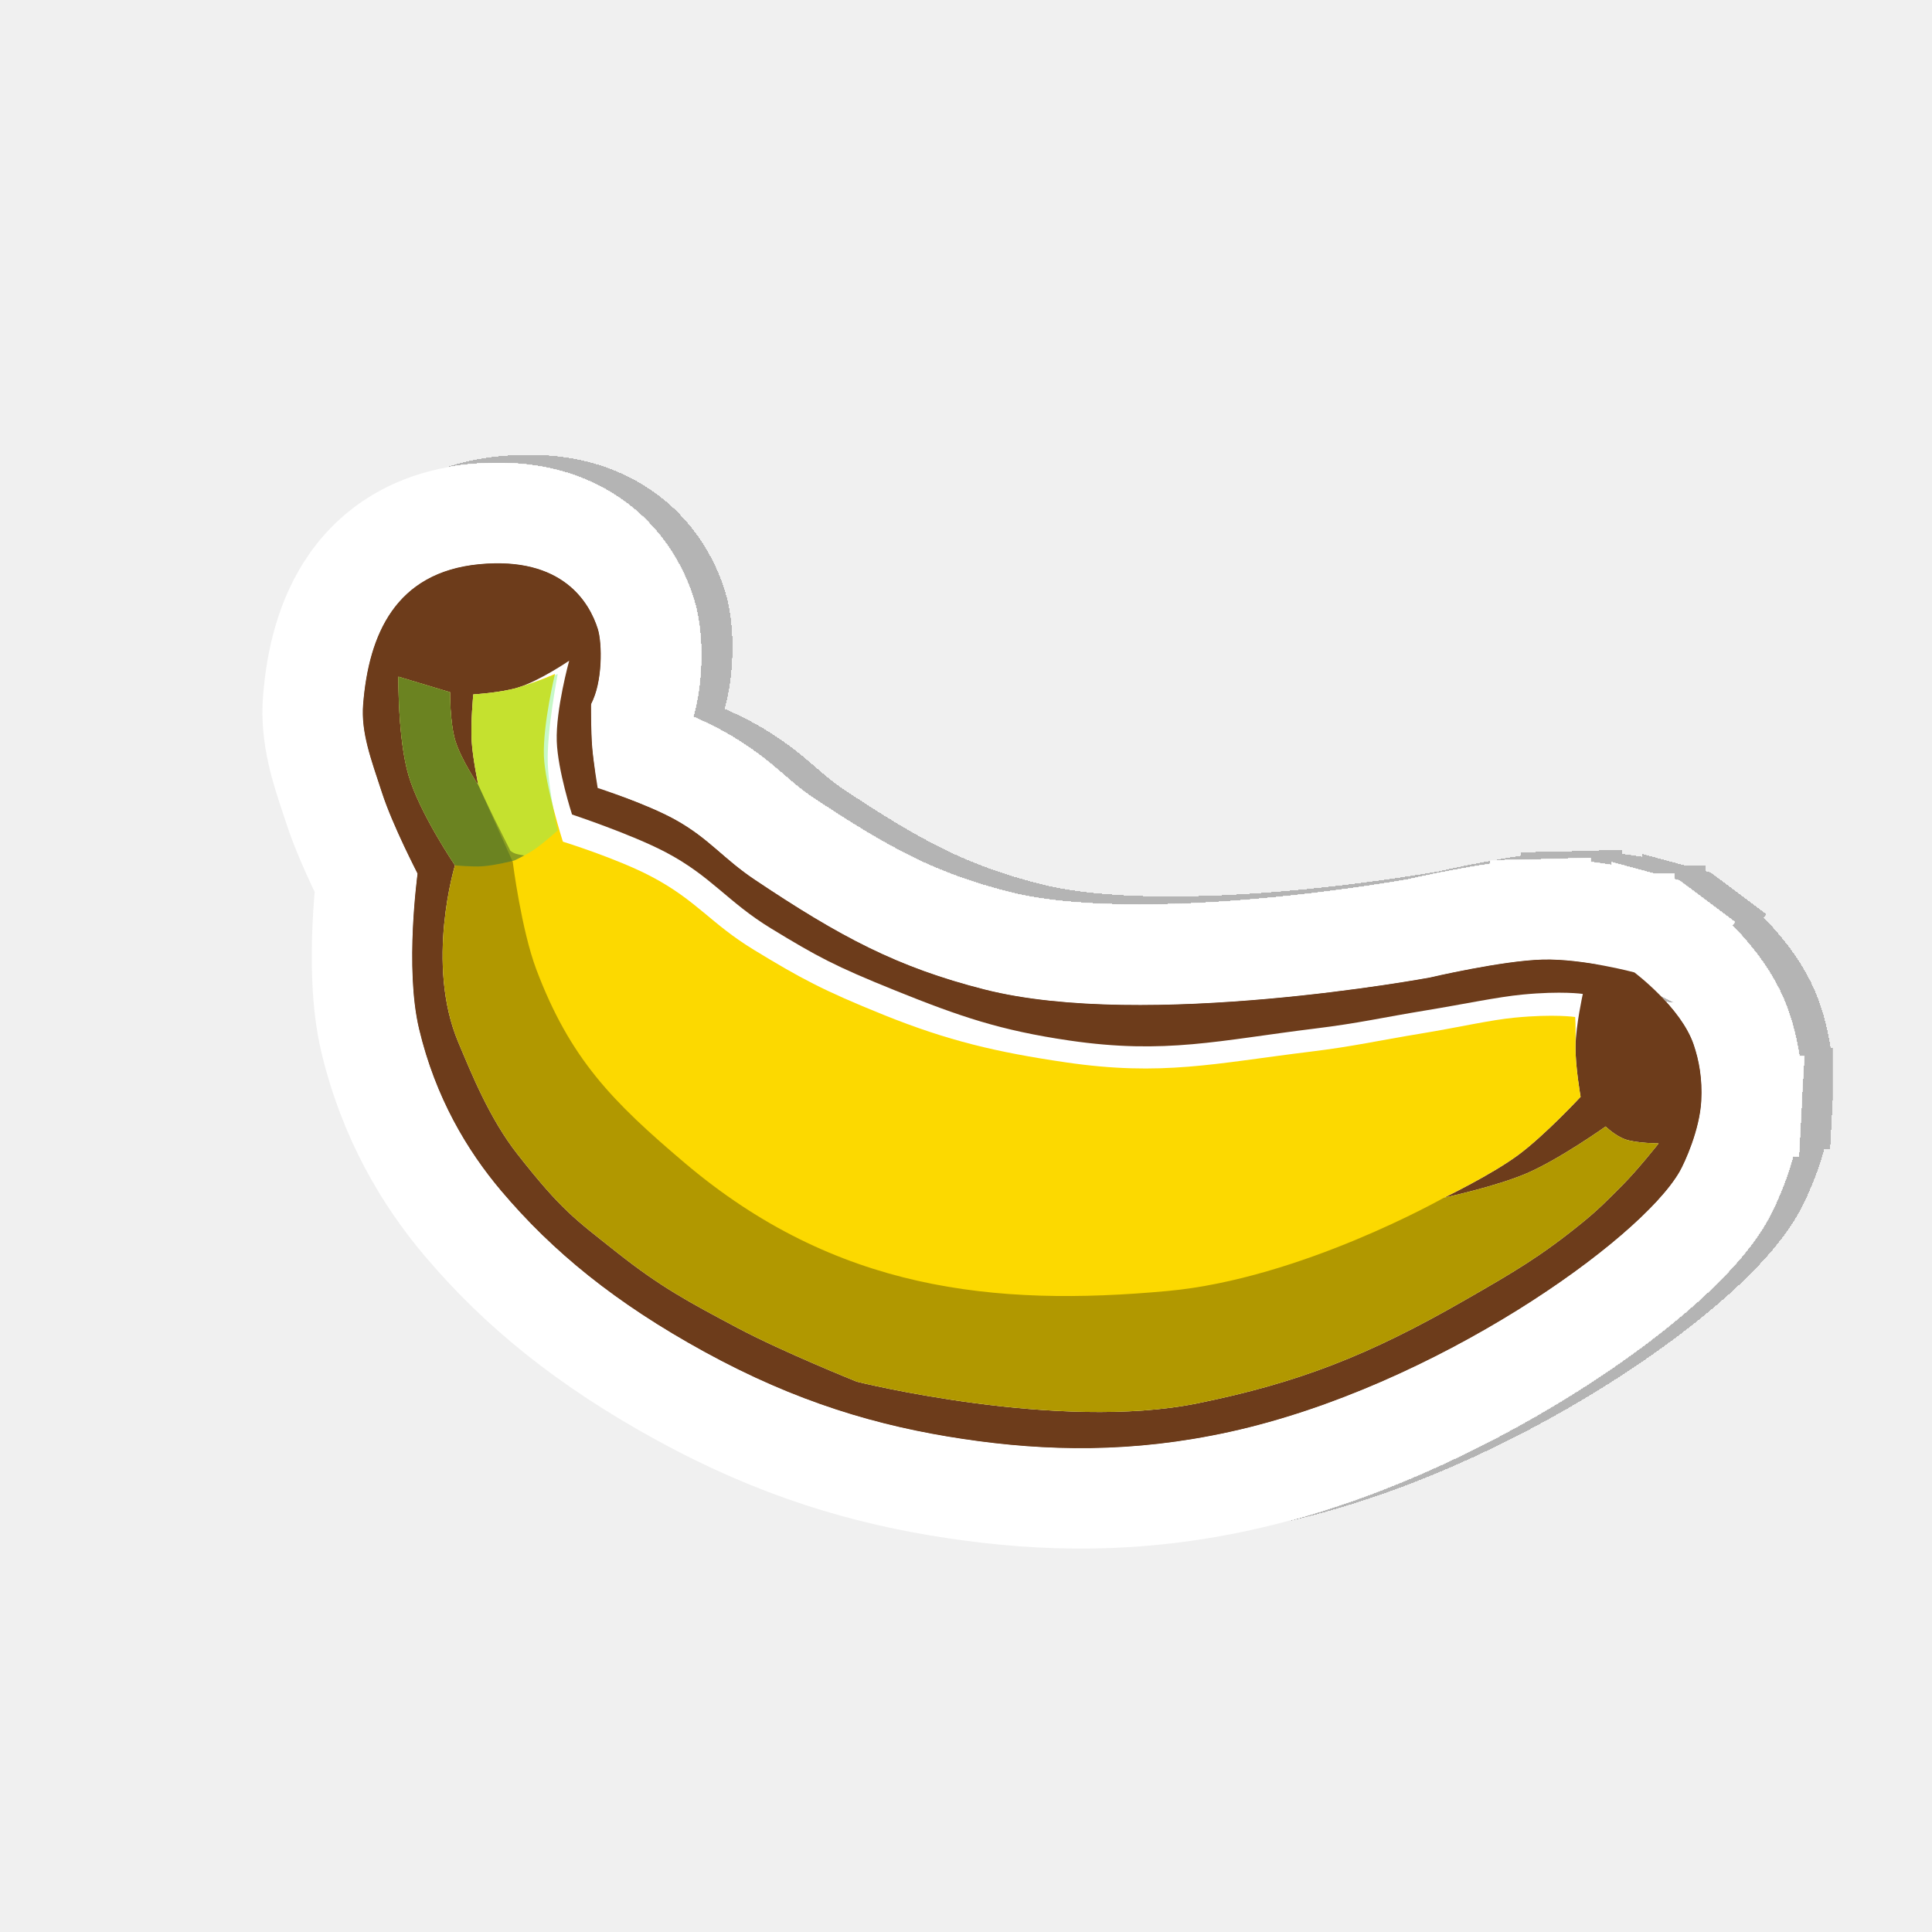
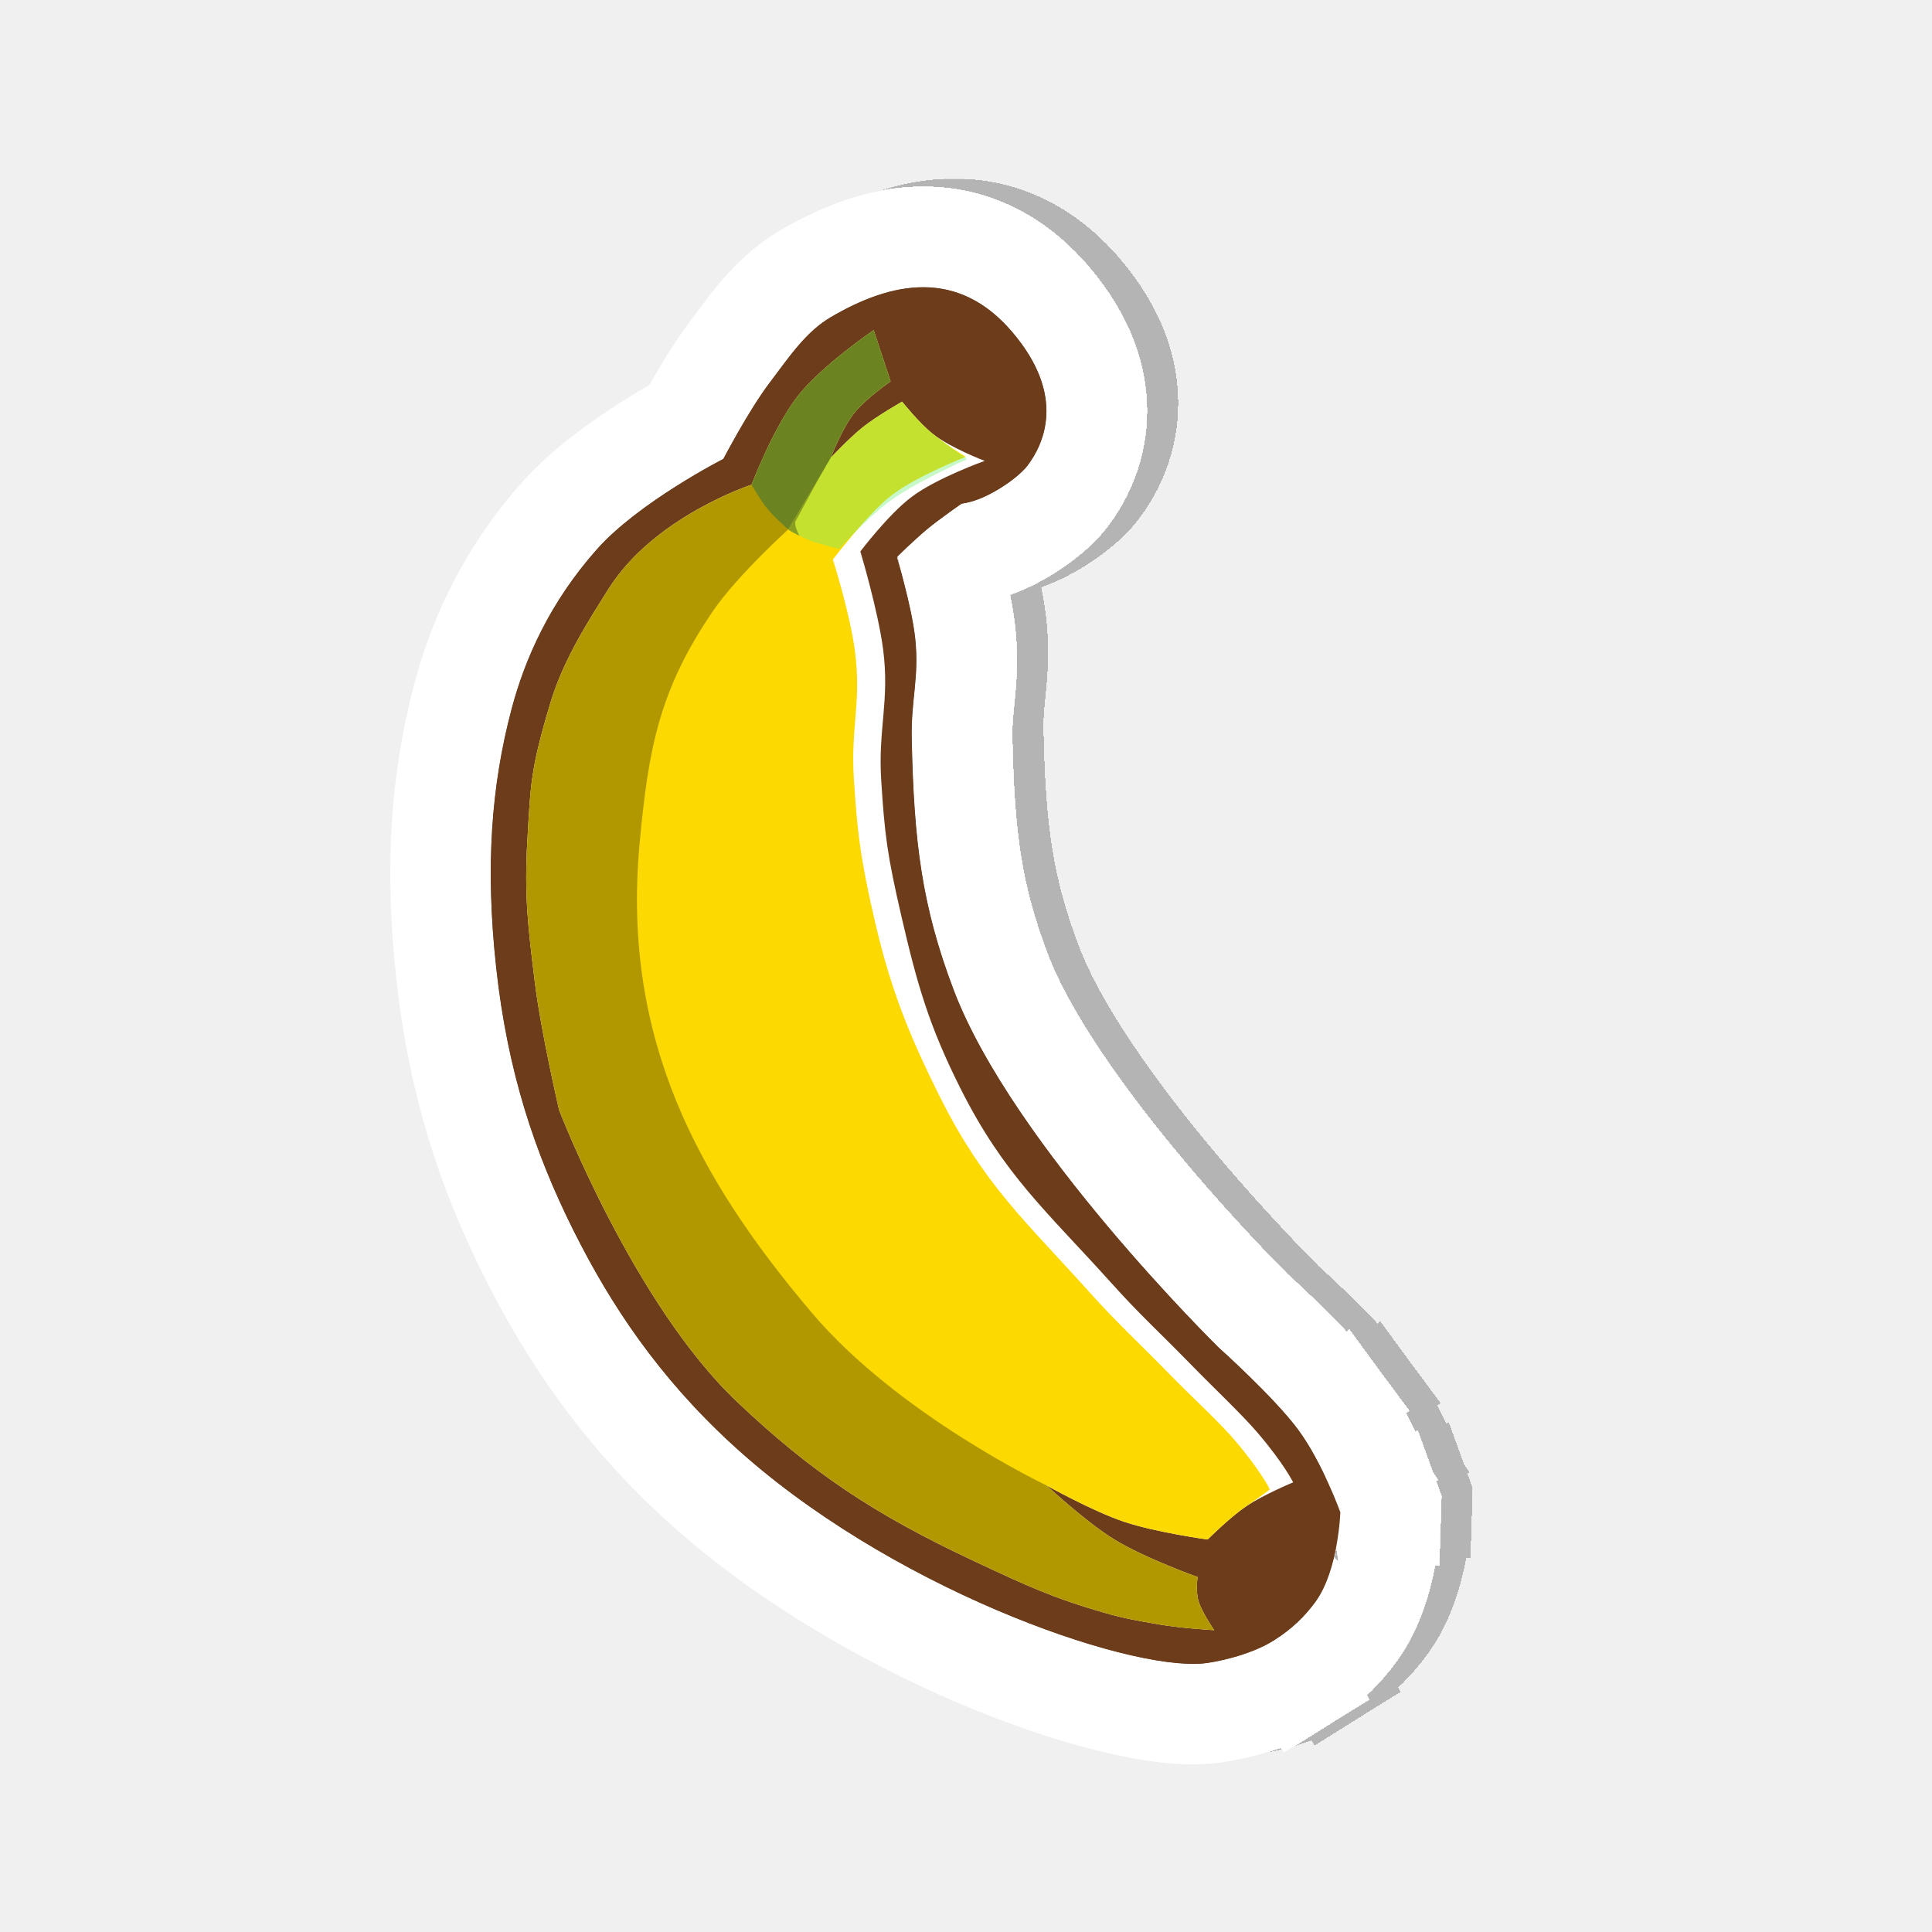
<svg xmlns="http://www.w3.org/2000/svg" width="256" height="256" viewBox="0 0 256 256" fill="none">
-   <g clip-path="url(#clip0_790_546)">
-     <g filter="url(#filter0_d_790_546)">
-       <path d="M224.411 138.398C222.727 133.457 216.561 128.848 216.561 128.848C216.561 128.848 209.78 127.02 204.435 127.152C199.063 127.284 189.439 129.538 189.439 129.538C189.439 129.538 151.785 136.536 130.459 131.116C118.908 128.18 111.359 124.162 100.049 116.596C95.728 113.705 93.967 111.1 89.416 108.586C85.642 106.501 79.196 104.41 79.196 104.41C79.196 104.41 78.647 101.192 78.472 99.11C78.281 96.843 78.311 93.285 78.311 93.285C79.866 90.43 79.809 85.211 79.205 83.314C78.112 79.881 74.594 73.696 63.499 74.763C52.405 75.831 48.859 84.077 48.12 93.322C47.817 97.12 49.176 100.595 50.62 105.049C52.031 109.397 55.339 115.762 55.339 115.762C55.339 115.762 53.607 128.225 55.53 136.319C57.704 145.468 61.928 152.482 66.42 157.796C73.231 165.854 81.57 172.658 93.319 179.104C105.525 185.802 116.38 188.989 127.652 190.67C138.655 192.31 150.063 192.558 162.967 189.721C190.091 183.757 217.322 164.339 222.55 155.246C223.24 154.046 225.218 149.706 225.423 145.889C225.581 142.941 225.132 140.51 224.411 138.398Z" fill="#6D3C1B" />
-       <path d="M216.561 128.848L220.546 123.517L219.525 122.754L218.293 122.422L216.561 128.848ZM216.561 128.848C218.293 122.422 218.293 122.422 218.292 122.421L218.29 122.421L218.287 122.42L218.278 122.418L218.252 122.411L218.171 122.389C218.104 122.372 218.012 122.348 217.897 122.319C217.667 122.26 217.344 122.18 216.943 122.086C216.145 121.898 215.026 121.651 213.722 121.407C211.202 120.938 207.636 120.415 204.271 120.498L204.435 127.152L204.271 120.498C200.996 120.579 196.78 121.271 193.69 121.854C192.079 122.157 190.648 122.456 189.619 122.678C189.103 122.79 188.686 122.883 188.394 122.949C188.269 122.977 188.167 123 188.09 123.018C188.029 123.029 187.947 123.044 187.846 123.062C187.583 123.109 187.187 123.178 186.672 123.265C185.64 123.439 184.131 123.684 182.248 123.962C178.479 124.52 173.238 125.208 167.358 125.729C155.346 126.795 141.582 127.075 132.098 124.665C121.557 121.986 114.719 118.402 103.75 111.063C102.228 110.046 101.142 109.111 99.791 107.946C99.584 107.768 99.371 107.584 99.148 107.394C97.476 105.962 95.497 104.341 92.635 102.76C90.304 101.472 87.372 100.29 85.234 99.486C85.222 99.482 85.211 99.477 85.199 99.473C85.16 99.14 85.127 98.827 85.104 98.552C85.029 97.662 84.991 96.399 84.975 95.255C84.972 95.054 84.97 94.862 84.969 94.682C85.81 92.447 86.115 90.1 86.213 88.306C86.338 86.048 86.201 83.349 85.548 81.295C84.746 78.778 82.986 75.007 79.152 72.068C75.189 69.03 69.781 67.472 62.862 68.138C55.533 68.843 50.055 72.086 46.489 77.137C43.137 81.884 41.898 87.627 41.485 92.792C41.102 97.594 42.611 102.088 43.815 105.674C43.981 106.168 44.141 106.645 44.289 107.103C45.13 109.695 46.46 112.686 47.485 114.867C47.855 115.654 48.201 116.37 48.496 116.97C48.49 117.032 48.483 117.095 48.477 117.159C48.335 118.546 48.168 120.482 48.065 122.695C47.866 126.959 47.869 132.867 49.054 137.858C51.51 148.195 56.295 156.129 61.336 162.093C68.743 170.856 77.751 178.154 90.117 184.94C103.085 192.055 114.705 195.469 126.67 197.253C138.295 198.986 150.54 199.268 164.396 196.221C178.89 193.035 193.182 186.325 204.48 179.312C210.152 175.791 215.178 172.126 219.189 168.677C223.064 165.344 226.44 161.833 228.32 158.564C228.902 157.552 229.728 155.788 230.442 153.771C231.152 151.766 231.918 149.051 232.069 146.247L225.423 145.889L232.069 146.247C232.277 142.372 231.68 139.091 230.711 136.249C229.366 132.306 226.514 129.037 224.584 127.088C223.536 126.029 222.558 125.162 221.839 124.556C221.478 124.251 221.175 124.006 220.953 123.831C220.842 123.744 220.751 123.673 220.682 123.62C220.648 123.594 220.619 123.572 220.596 123.555L220.566 123.533L220.555 123.524L220.55 123.52L220.548 123.519C220.547 123.518 220.546 123.517 216.561 128.848Z" stroke="white" stroke-width="13.312" />
+   <g clip-path="url(#clip0_802_40560)">
+     <g filter="url(#filter0_d_802_40560)">
+       <path d="M174.283 212.282C177.364 208.069 177.602 200.374 177.602 200.374C177.602 200.374 175.211 193.771 172.037 189.468C168.847 185.144 161.481 178.553 161.481 178.553C161.481 178.553 134.151 151.723 126.359 131.144C122.138 119.999 121.1 111.51 120.81 97.905C120.7 92.708 121.824 89.771 121.273 84.602C120.816 80.314 118.832 73.834 118.832 73.834C118.832 73.834 121.153 71.539 122.757 70.201C124.506 68.744 127.437 66.729 127.437 66.729C130.668 66.364 134.91 63.324 136.118 61.742C138.304 58.877 141.352 52.448 134.114 43.972C126.876 35.496 118.087 37.321 110.09 42.019C106.805 43.948 104.738 47.055 101.918 50.793C99.165 54.443 95.849 60.803 95.849 60.803C95.849 60.803 84.647 66.533 79.119 72.751C72.871 79.779 69.549 87.263 67.772 93.99C65.078 104.191 64.288 114.924 65.746 128.246C67.261 142.086 70.876 152.806 75.965 163.004C80.933 172.958 87.273 182.445 96.998 191.388C117.442 210.186 148.967 221.354 159.414 220.421C160.792 220.298 165.482 219.429 168.726 217.408C171.232 215.847 172.966 214.084 174.283 212.282Z" fill="#6D3C1B" />
+       <path d="M177.602 200.374L184.255 200.581L184.295 199.306L183.86 198.108L177.602 200.374ZM177.602 200.374C183.86 198.108 183.86 198.107 183.86 198.106L183.859 198.105L183.858 198.101L183.855 198.092L183.846 198.067L183.817 197.988C183.793 197.924 183.76 197.835 183.717 197.724C183.633 197.502 183.514 197.191 183.361 196.809C183.057 196.047 182.618 194.989 182.069 193.781C181.009 191.448 179.392 188.226 177.393 185.517L172.037 189.468L177.393 185.517C175.449 182.881 172.463 179.825 170.214 177.627C169.041 176.482 167.976 175.481 167.203 174.766C166.816 174.408 166.501 174.119 166.279 173.918C166.184 173.832 166.107 173.761 166.048 173.708C166.004 173.665 165.945 173.606 165.872 173.534C165.683 173.345 165.399 173.06 165.032 172.688C164.298 171.943 163.232 170.847 161.924 169.465C159.305 166.697 155.736 162.798 151.935 158.281C144.172 149.052 136.049 137.938 132.584 128.787C128.732 118.615 127.745 110.958 127.465 97.764C127.426 95.934 127.569 94.508 127.748 92.733C127.775 92.461 127.803 92.181 127.831 91.89C128.046 89.699 128.238 87.148 127.892 83.896C127.609 81.248 126.896 78.168 126.328 75.956C126.325 75.944 126.322 75.932 126.319 75.92C126.57 75.697 126.807 75.491 127.019 75.314C127.705 74.742 128.718 73.987 129.646 73.317C129.809 73.2 129.965 73.088 130.112 72.984C132.425 72.39 134.522 71.294 136.048 70.346C137.969 69.153 140.102 67.492 141.409 65.779C143.012 63.679 145.091 60.074 145.3 55.248C145.515 50.259 143.69 44.936 139.175 39.649C134.394 34.05 128.596 31.423 122.413 31.399C116.601 31.377 111.186 33.656 106.719 36.28C102.565 38.719 99.75 42.533 97.502 45.577C97.193 45.996 96.894 46.401 96.604 46.785C94.963 48.961 93.276 51.765 92.077 53.856C91.644 54.61 91.257 55.305 90.935 55.891C90.88 55.921 90.825 55.952 90.768 55.983C89.551 56.663 87.869 57.636 85.997 58.821C82.39 61.104 77.552 64.495 74.144 68.329C67.085 76.269 63.331 84.74 61.337 92.29C58.407 103.384 57.595 114.948 59.13 128.971C60.739 143.674 64.608 155.151 70.009 165.976C75.258 176.492 82.05 186.684 92.493 196.287C103.417 206.332 117.11 214.191 129.336 219.423C135.473 222.049 141.359 224.065 146.484 225.372C151.437 226.634 156.249 227.387 160.006 227.051C161.168 226.947 163.087 226.612 165.149 226.041C167.199 225.472 169.862 224.542 172.246 223.057L168.726 217.408L172.246 223.057C175.539 221.005 177.884 218.634 179.656 216.211C182.115 212.847 183.157 208.636 183.647 205.937C183.913 204.471 184.062 203.173 184.146 202.236C184.189 201.765 184.215 201.377 184.231 201.094C184.239 200.953 184.245 200.838 184.249 200.752C184.25 200.708 184.252 200.672 184.253 200.644L184.254 200.606L184.255 200.592L184.255 200.586L184.255 200.583C184.255 200.582 184.255 200.581 177.602 200.374Z" stroke="white" stroke-width="13.312" />
    </g>
-     <path d="M224.411 138.398C222.727 133.457 216.561 128.848 216.561 128.848C216.561 128.848 209.78 127.02 204.435 127.152C199.063 127.284 189.439 129.538 189.439 129.538C189.439 129.538 151.785 136.536 130.459 131.116C118.908 128.18 111.359 124.162 100.049 116.596C95.728 113.705 93.967 111.1 89.416 108.586C85.642 106.501 79.196 104.41 79.196 104.41C79.196 104.41 78.647 101.192 78.472 99.11C78.281 96.843 78.311 93.285 78.311 93.285C79.866 90.43 79.809 85.211 79.205 83.314C78.112 79.881 74.594 73.696 63.499 74.763C52.405 75.831 48.859 84.077 48.12 93.322C47.817 97.12 49.176 100.595 50.62 105.049C52.031 109.397 55.339 115.762 55.339 115.762C55.339 115.762 53.607 128.225 55.53 136.319C57.704 145.468 61.928 152.482 66.42 157.796C73.231 165.854 81.57 172.658 93.319 179.104C105.525 185.802 116.38 188.989 127.652 190.67C138.655 192.31 150.063 192.558 162.967 189.721C190.091 183.757 217.322 164.339 222.55 155.246C223.24 154.046 225.218 149.706 225.423 145.889C225.581 142.941 225.132 140.51 224.411 138.398Z" fill="#6D3C1B" />
-     <path d="M52.795 89.666L59.634 91.724C59.634 91.724 59.605 95.707 60.32 98.113C61.062 100.611 63.386 104.04 63.386 104.04C63.386 104.04 62.638 100.496 62.5 98.189C62.355 95.78 62.715 92.013 62.715 92.013C62.715 92.013 66.354 91.795 68.566 91.126C71.457 90.252 75.42 87.546 75.42 87.546C75.42 87.546 73.631 94.004 73.774 98.219C73.906 102.09 75.799 107.929 75.799 107.929C75.799 107.929 83.641 110.53 88.174 112.907C94.242 116.089 96.421 119.524 102.188 123.036C108.319 126.769 110.623 128.019 118.633 131.248C127.191 134.699 132.551 136.534 141.681 137.873C154.436 139.743 161.58 137.839 174.29 136.284C180.038 135.58 183.209 134.822 188.923 133.885C193.923 133.065 198.423 132.103 201.727 131.786C206.973 131.281 209.732 131.701 209.732 131.701C209.732 131.701 208.816 135.867 208.765 138.579C208.715 141.228 209.438 145.331 209.438 145.331C209.438 145.331 204.719 150.419 201.167 153.044C197.603 155.678 191.33 158.703 191.33 158.703C191.33 158.703 198.236 157.233 202.356 155.45C206.692 153.574 212.756 149.266 212.756 149.266C212.756 149.266 214.011 150.516 215.424 150.996C216.849 151.481 219.771 151.512 219.771 151.512C219.771 151.512 217.027 154.981 215.033 156.984C212.978 159.048 211.843 160.232 209.581 162.068C204.081 166.532 200.509 168.587 194.461 172.068L194.13 172.258C181.287 179.651 171.975 183.23 158.734 185.935C140.236 189.715 113.549 183.084 113.549 183.084C113.549 183.084 103.754 179.151 97.793 175.987C91.276 172.528 87.558 170.551 81.775 165.971C76.104 161.48 74.397 160.347 68.589 152.961C64.844 148.199 62.473 142.237 60.741 138.138C56.317 127.668 60.288 114.661 60.288 114.661C60.288 114.661 55.641 107.803 54.154 102.808C52.682 97.863 52.795 89.666 52.795 89.666Z" fill="white" />
-     <path d="M52.795 89.666L59.634 91.723C59.634 91.723 59.605 95.707 60.32 98.113C61.062 100.611 63.386 104.039 63.386 104.039C63.386 104.039 62.638 100.496 62.5 98.189C62.355 95.78 62.715 92.013 62.715 92.013C62.715 92.013 66.354 91.795 68.566 91.126C71.457 90.252 73.54 89.299 73.54 89.299C73.54 89.299 71.926 95.945 72.07 100.16C72.201 104.031 74.583 111.523 74.583 111.523C74.583 111.523 81.711 113.737 86.244 116.113C92.311 119.295 94.14 122.354 99.907 125.866C106.038 129.599 109.056 131.238 117.066 134.467C125.624 137.918 132.086 139.427 141.216 140.766C153.971 142.637 160.927 140.908 173.637 139.352C179.385 138.649 182.556 137.89 188.27 136.954C193.271 136.134 197.407 135.16 200.711 134.842C205.957 134.337 208.716 134.758 208.716 134.758C208.716 134.758 208.816 135.867 208.765 138.579C208.715 141.228 209.438 145.331 209.438 145.331C209.438 145.331 204.719 150.419 201.167 153.044C197.603 155.678 191.33 158.702 191.33 158.702C191.33 158.702 198.236 157.233 202.356 155.45C206.692 153.573 212.756 149.266 212.756 149.266C212.756 149.266 214.011 150.516 215.424 150.996C216.849 151.481 219.771 151.512 219.771 151.512C219.771 151.512 217.027 154.981 215.033 156.984C212.978 159.048 211.843 160.232 209.581 162.068C204.081 166.532 200.509 168.587 194.461 172.068L194.13 172.258C181.287 179.651 171.975 183.23 158.734 185.935C140.236 189.715 113.549 183.084 113.549 183.084C113.549 183.084 103.754 179.151 97.793 175.987C91.276 172.528 87.558 170.551 81.775 165.971C76.104 161.479 74.397 160.347 68.589 152.961C64.844 148.199 62.473 142.236 60.741 138.138C56.317 127.668 60.288 114.661 60.288 114.661C60.288 114.661 55.641 107.803 54.154 102.808C52.682 97.863 52.795 89.666 52.795 89.666Z" fill="#FCD900" />
-     <path d="M52.795 89.666L59.634 91.724C59.634 91.724 59.605 95.707 60.32 98.113C61.062 100.611 63.386 104.04 63.386 104.04L67.942 114.201C67.942 114.201 69.076 123.198 71.08 128.496C75.54 140.287 81.118 145.952 90.737 154.099C110.688 170.997 131.718 173.171 154.707 171.064C172.41 169.441 191.33 158.703 191.33 158.703C191.33 158.703 198.236 157.233 202.356 155.45C206.692 153.574 212.756 149.266 212.756 149.266C212.756 149.266 214.011 150.516 215.424 150.996C216.849 151.481 219.77 151.512 219.77 151.512C219.77 151.512 217.027 154.981 215.033 156.984C212.978 159.049 211.843 160.232 209.581 162.068C203.981 166.613 200.381 168.661 194.13 172.258C181.287 179.651 171.975 183.23 158.734 185.935C140.236 189.715 113.549 183.084 113.549 183.084C113.549 183.084 103.754 179.151 97.793 175.987C91.276 172.528 87.558 170.551 81.775 165.971C76.104 161.48 74.397 160.347 68.589 152.961C64.844 148.199 62.473 142.237 60.741 138.138C56.317 127.668 60.288 114.662 60.288 114.662C60.288 114.662 55.641 107.803 54.154 102.808C52.682 97.863 52.795 89.666 52.795 89.666Z" fill="black" fill-opacity="0.3" />
-     <path d="M52.794 89.666L59.633 91.724C59.633 91.724 59.605 95.707 60.32 98.113C61.062 100.611 63.386 104.04 63.386 104.04C63.386 104.04 62.638 100.496 62.499 98.189C62.355 95.78 62.715 92.013 62.715 92.013C62.715 92.013 66.354 91.795 68.566 91.126C71.456 90.252 73.903 89.312 73.903 89.312C73.903 89.312 72.439 96.873 72.583 101.087C72.715 104.958 73.907 110.045 73.907 110.045C73.907 110.045 71.991 111.738 70.912 112.486C69.738 113.3 68.13 114.026 68.13 114.026C68.13 114.026 65.588 114.683 63.92 114.788C62.504 114.878 60.288 114.662 60.288 114.662C60.288 114.662 55.641 107.803 54.154 102.808C52.682 97.863 52.794 89.666 52.794 89.666Z" fill="#75ED77" fill-opacity="0.4" />
-     <path d="M52.795 89.666L59.634 91.724C59.634 91.724 59.605 95.707 60.32 98.113C61.062 100.611 63.387 104.04 63.387 104.04C63.387 104.04 64.718 106.914 65.589 108.663C66.455 110.4 67.629 112.735 67.629 112.735C67.629 112.735 67.948 113.003 68.343 113.124C68.698 113.233 69.467 113.357 69.467 113.357C68.732 113.754 68.13 114.026 68.13 114.026C68.13 114.026 65.588 114.682 63.92 114.788C62.504 114.878 60.288 114.661 60.288 114.661C60.288 114.661 55.642 107.803 54.154 102.808C52.682 97.863 52.795 89.666 52.795 89.666Z" fill="#010100" fill-opacity="0.3" />
+     <path d="M174.283 212.282C177.364 208.069 177.602 200.374 177.602 200.374C177.602 200.374 175.211 193.771 172.037 189.468C168.847 185.144 161.481 178.553 161.481 178.553C161.481 178.553 134.151 151.723 126.359 131.144C122.138 119.999 121.1 111.51 120.81 97.905C120.7 92.708 121.824 89.771 121.273 84.602C120.816 80.314 118.832 73.834 118.832 73.834C118.832 73.834 121.153 71.539 122.757 70.201C124.506 68.744 127.437 66.729 127.437 66.729C130.668 66.364 134.91 63.324 136.118 61.742C138.304 58.877 141.352 52.448 134.114 43.972C126.876 35.496 118.087 37.321 110.09 42.019C106.805 43.948 104.738 47.055 101.918 50.793C99.165 54.443 95.849 60.803 95.849 60.803C95.849 60.803 84.647 66.533 79.119 72.751C72.871 79.779 69.549 87.263 67.772 93.99C65.078 104.191 64.288 114.924 65.746 128.246C67.261 142.086 70.876 152.806 75.965 163.004C80.933 172.958 87.273 182.445 96.998 191.388C117.442 210.186 148.967 221.354 159.414 220.421C160.792 220.298 165.482 219.429 168.726 217.408C171.232 215.847 172.966 214.084 174.283 212.282Z" fill="#6D3C1B" />
+     <path d="M115.766 43.751L118.004 50.533C118.004 50.533 114.724 52.795 113.163 54.76C111.543 56.801 110.067 60.672 110.067 60.672C110.067 60.672 112.541 58.025 114.351 56.589C116.242 55.089 119.534 53.223 119.534 53.223C119.534 53.223 121.8 56.079 123.616 57.507C125.99 59.374 130.48 61.069 130.48 61.069C130.48 61.069 124.164 63.307 120.794 65.842C117.698 68.17 114.002 73.07 114.002 73.07C114.002 73.07 116.368 80.986 117.021 86.063C117.895 92.858 116.332 96.613 116.763 103.352C117.221 110.515 117.519 113.119 119.468 121.533C121.55 130.522 123.121 135.966 127.261 144.212C133.044 155.733 138.702 160.494 147.266 170.013C151.14 174.318 153.58 176.48 157.625 180.624C161.164 184.249 164.533 187.384 166.688 189.908C170.11 193.915 171.349 196.417 171.349 196.417C171.349 196.417 167.411 198.055 165.16 199.569C162.961 201.048 160.015 203.994 160.015 203.994C160.015 203.994 153.14 203.046 148.952 201.642C144.751 200.234 138.676 196.83 138.676 196.83C138.676 196.83 143.84 201.644 147.664 203.996C151.689 206.472 158.695 208.969 158.695 208.969C158.695 208.969 158.391 210.713 158.808 212.146C159.228 213.592 160.879 216.003 160.879 216.003C160.879 216.003 156.463 215.745 153.679 215.261C150.809 214.761 149.188 214.511 146.387 213.711C139.576 211.765 135.844 210.019 129.523 207.061L129.177 206.899C115.755 200.619 107.482 195.044 97.672 185.749C83.966 172.764 74.09 147.101 74.09 147.101C74.09 147.101 71.693 136.821 70.866 130.123C69.962 122.801 69.449 118.621 69.883 111.256C70.31 104.035 70.258 101.988 72.977 92.993C74.73 87.194 78.254 81.832 80.618 78.062C86.657 68.433 99.589 64.225 99.589 64.225C99.589 64.225 102.542 56.486 105.781 52.402C108.988 48.36 115.766 43.751 115.766 43.751Z" fill="white" />
+     <path d="M115.766 43.751L118.004 50.533C118.004 50.533 114.724 52.795 113.164 54.76C111.543 56.801 110.067 60.672 110.067 60.672C110.067 60.672 112.541 58.026 114.351 56.589C116.242 55.09 119.534 53.224 119.534 53.224C119.534 53.224 121.8 56.079 123.616 57.508C125.99 59.374 127.966 60.534 127.966 60.534C127.966 60.534 121.596 63.024 118.226 65.559C115.13 67.888 110.359 74.136 110.359 74.136C110.359 74.136 112.634 81.244 113.288 86.32C114.162 93.115 112.705 96.368 113.136 103.106C113.594 110.27 113.983 113.682 115.932 122.096C118.014 131.085 120.484 137.245 124.624 145.491C130.407 157.012 135.814 161.719 144.378 171.239C148.251 175.543 150.691 177.706 154.736 181.849C158.276 185.475 161.446 188.305 163.602 190.829C167.024 194.836 168.262 197.338 168.262 197.338C168.262 197.338 167.411 198.056 165.16 199.569C162.961 201.048 160.015 203.994 160.015 203.994C160.015 203.994 153.14 203.047 148.952 201.643C144.751 200.234 138.676 196.83 138.676 196.83C138.676 196.83 143.84 201.644 147.664 203.996C151.689 206.472 158.695 208.969 158.695 208.969C158.695 208.969 158.391 210.714 158.808 212.146C159.229 213.592 160.879 216.003 160.879 216.003C160.879 216.003 156.463 215.745 153.679 215.261C150.809 214.762 149.188 214.511 146.387 213.711C139.576 211.766 135.844 210.019 129.523 207.061L129.177 206.899C115.755 200.619 107.482 195.044 97.672 185.75C83.966 172.764 74.09 147.101 74.09 147.101C74.09 147.101 71.693 136.821 70.866 130.123C69.962 122.801 69.449 118.622 69.884 111.257C70.31 104.035 70.258 101.988 72.977 92.994C74.73 87.194 78.254 81.832 80.618 78.062C86.657 68.433 99.589 64.226 99.589 64.226C99.589 64.226 102.542 56.486 105.781 52.403C108.988 48.36 115.766 43.751 115.766 43.751Z" fill="#FCD900" />
+     <path d="M115.766 43.751L118.003 50.533C118.003 50.533 114.724 52.795 113.163 54.76C111.542 56.801 110.067 60.672 110.067 60.672L104.356 70.232C104.356 70.232 97.637 76.321 94.446 81.002C87.346 91.417 85.905 99.236 84.749 111.788C82.35 137.824 92.632 156.298 107.543 173.92C119.027 187.491 138.675 196.83 138.675 196.83C138.675 196.83 143.84 201.644 147.663 203.996C151.688 206.472 158.694 208.969 158.694 208.969C158.694 208.969 158.39 210.714 158.807 212.146C159.228 213.592 160.878 216.003 160.878 216.003C160.878 216.003 156.463 215.745 153.678 215.261C150.808 214.761 149.188 214.511 146.387 213.711C139.452 211.73 135.709 209.956 129.177 206.899C115.755 200.619 107.482 195.044 97.671 185.75C83.965 172.764 74.089 147.101 74.089 147.101C74.089 147.101 71.693 136.821 70.866 130.123C69.962 122.801 69.448 118.621 69.883 111.256C70.309 104.035 70.258 101.988 72.977 92.994C74.73 87.194 78.254 81.832 80.618 78.062C86.656 68.433 99.589 64.226 99.589 64.226C99.589 64.226 102.542 56.486 105.781 52.403C108.987 48.36 115.766 43.751 115.766 43.751Z" fill="black" fill-opacity="0.3" />
+     <path d="M115.766 43.751L118.004 50.533C118.004 50.533 114.724 52.795 113.163 54.76C111.543 56.801 110.067 60.672 110.067 60.672C110.067 60.672 112.541 58.026 114.351 56.589C116.242 55.089 119.534 53.224 119.534 53.224C119.534 53.224 121.8 56.079 123.616 57.507C125.99 59.374 128.164 60.839 128.164 60.839C128.164 60.839 121.131 63.976 117.761 66.511C114.665 68.84 111.182 72.734 111.182 72.734C111.182 72.734 108.697 72.136 107.464 71.681C106.125 71.186 104.608 70.285 104.608 70.285C104.608 70.285 102.612 68.579 101.569 67.274C100.682 66.165 99.589 64.225 99.589 64.225C99.589 64.225 102.542 56.486 105.781 52.403C108.987 48.36 115.766 43.751 115.766 43.751Z" fill="#75ED77" fill-opacity="0.4" />
+     <path d="M115.766 43.751L118.003 50.533C118.003 50.533 114.724 52.795 113.163 54.76C111.542 56.801 110.067 60.672 110.067 60.672C110.067 60.672 108.476 63.411 107.543 65.128C106.617 66.833 105.377 69.135 105.377 69.135C105.377 69.135 105.341 69.549 105.469 69.943C105.583 70.295 105.922 70.997 105.922 70.997C105.175 70.622 104.607 70.285 104.607 70.285C104.607 70.285 102.611 68.579 101.568 67.274C100.682 66.165 99.589 64.226 99.589 64.226C99.589 64.226 102.542 56.486 105.781 52.403C108.987 48.36 115.766 43.751 115.766 43.751Z" fill="#010100" fill-opacity="0.3" />
  </g>
  <defs>
-     <filter id="filter0_d_790_546" x="34.772" y="60.306" width="208.091" height="144.89" filterUnits="userSpaceOnUse" color-interpolation-filters="sRGB">
+     <filter id="filter0_d_802_40560" x="51.713" y="23.719" width="143.37" height="210.067" filterUnits="userSpaceOnUse" color-interpolation-filters="sRGB">
      <feFlood flood-opacity="0" result="BackgroundImageFix" />
      <feColorMatrix in="SourceAlpha" type="matrix" values="0 0 0 0 0 0 0 0 0 0 0 0 0 0 0 0 0 0 127 0" result="hardAlpha" />
      <feOffset dx="4.096" dy="-1.024" />
      <feComposite in2="hardAlpha" operator="out" />
      <feColorMatrix type="matrix" values="0 0 0 0 0 0 0 0 0 0 0 0 0 0 0 0 0 0 0.25 0" />
-       <feBlend mode="normal" in2="BackgroundImageFix" result="effect1_dropShadow_790_546" />
-       <feBlend mode="normal" in="SourceGraphic" in2="effect1_dropShadow_790_546" result="shape" />
+       <feBlend mode="normal" in2="BackgroundImageFix" result="effect1_dropShadow_802_40560" />
+       <feBlend mode="normal" in="SourceGraphic" in2="effect1_dropShadow_802_40560" result="shape" />
    </filter>
-     <clipPath id="clip0_790_546">
+     <clipPath id="clip0_802_40560">
      <rect width="256" height="256" fill="white" />
    </clipPath>
  </defs>
</svg>
